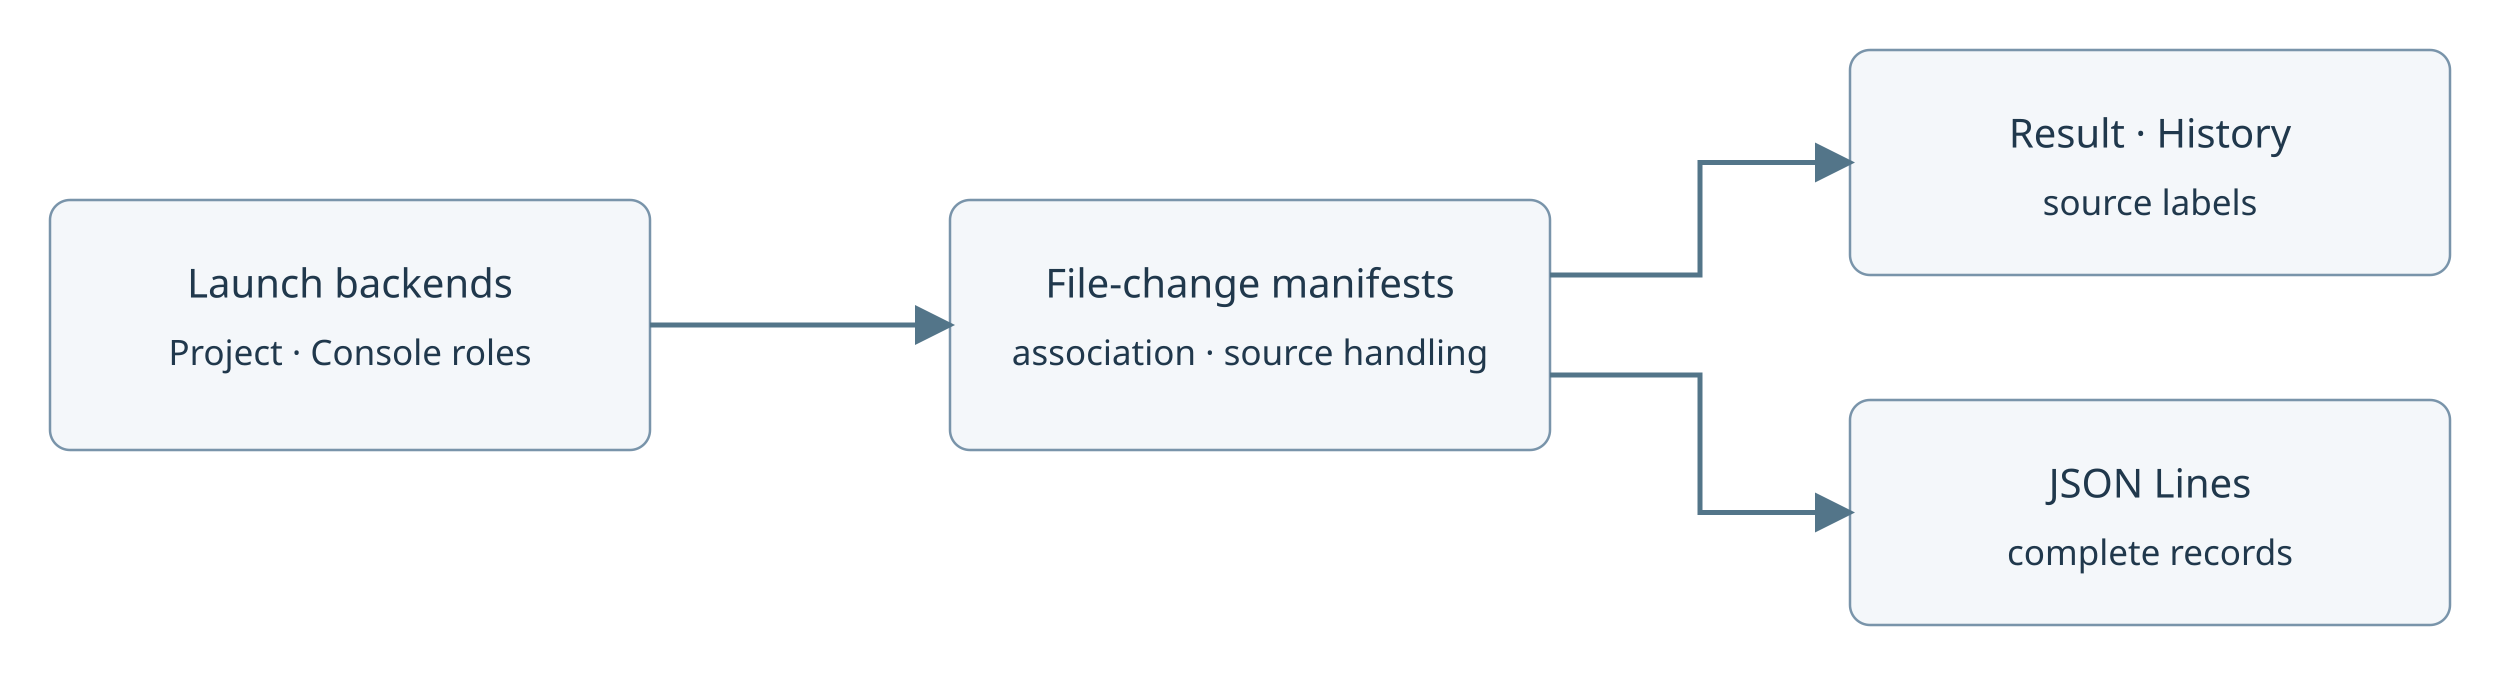
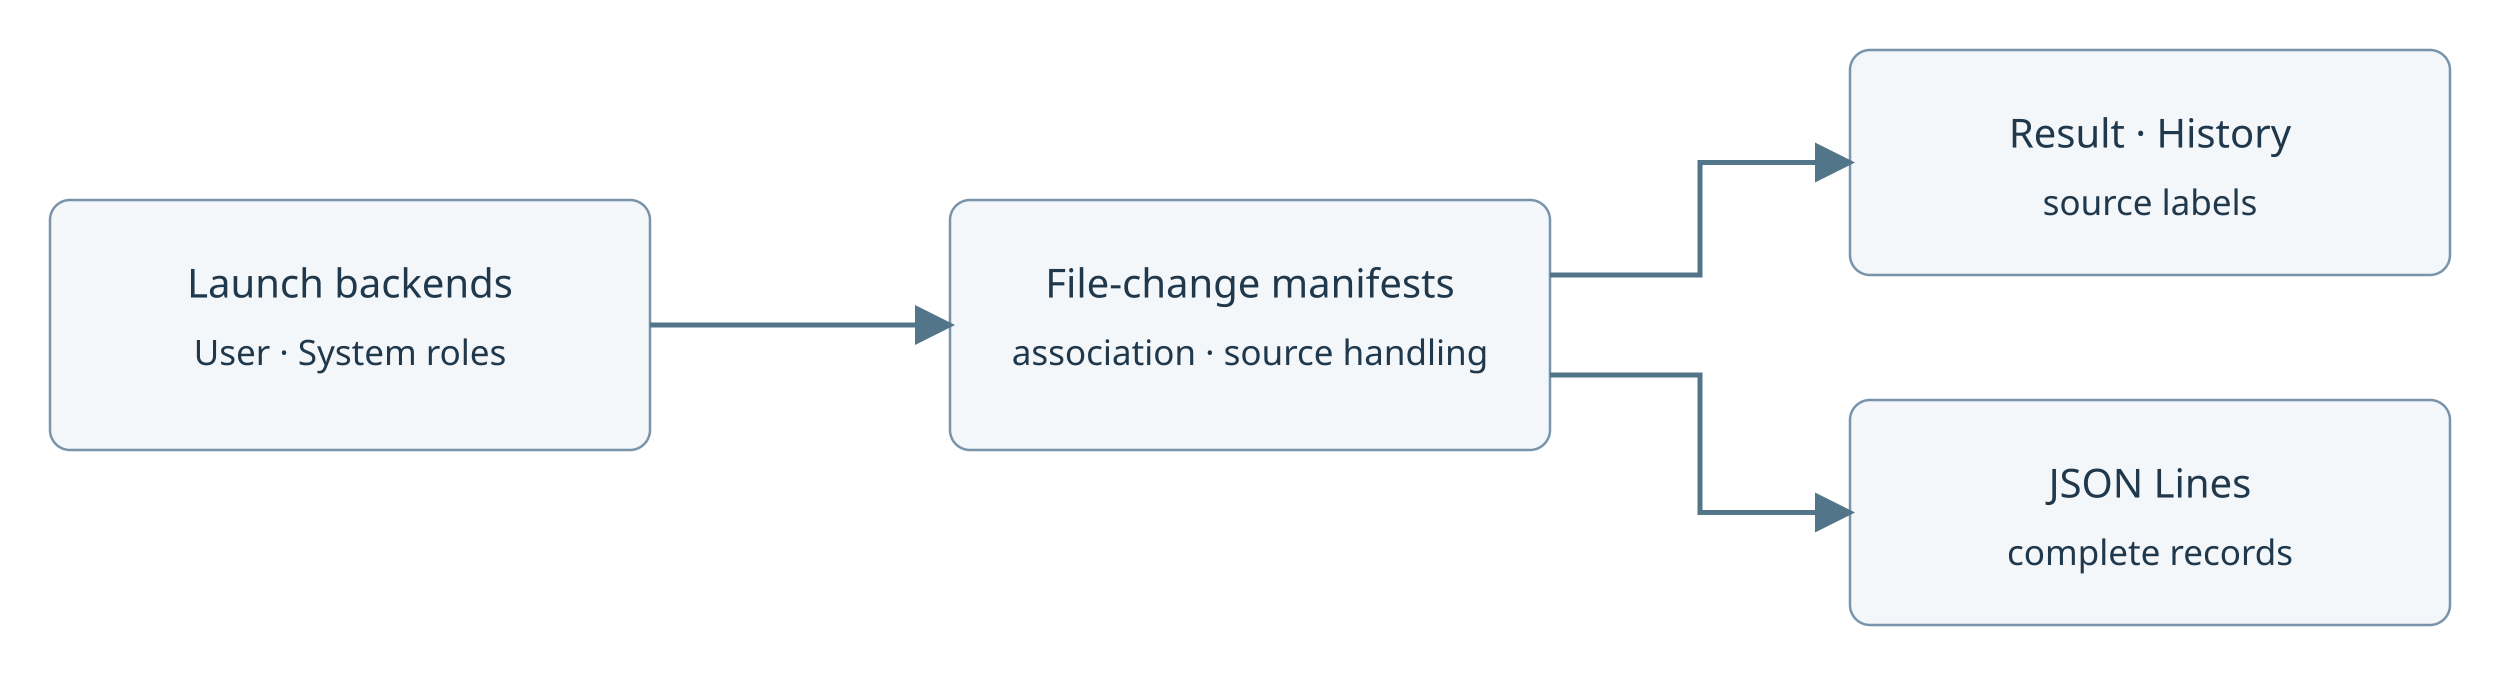
<svg xmlns="http://www.w3.org/2000/svg" viewBox="0 0 1000 270" width="1000" height="270" role="img" aria-labelledby="title">
  <defs>
    <marker id="arrow" markerWidth="8" markerHeight="8" refX="7" refY="4" orient="auto">
      <path d="M0 0L8 4L0 8" fill="#537589" />
    </marker>
  </defs>
  <style>text{font:16px sans-serif;fill:#20384c;text-anchor:middle}rect{fill:#f4f7fa;stroke:#7994aa}.line{fill:none;stroke:#537589;stroke-width:2;marker-end:url(#arrow)}.small{font-size:14px}</style>
  <rect width="1000" height="270" style="fill:white;stroke:none" />
  <rect x="20" y="80" width="240" height="100" rx="8" />
  <text x="140" y="119">Launch backends</text>
-   <text x="140" y="146" class="small">Project · Console roles</text>
+   <text x="140" y="146" class="small">User · System roles</text>
  <rect x="380" y="80" width="240" height="100" rx="8" />
  <text x="500" y="119">File-change manifests</text>
  <text x="500" y="146" class="small">association · source handling</text>
  <rect x="740" y="20" width="240" height="90" rx="8" />
  <text x="860" y="59">Result · History</text>
  <text x="860" y="86" class="small">source labels</text>
  <rect x="740" y="160" width="240" height="90" rx="8" />
  <text x="860" y="199">JSON Lines</text>
  <text x="860" y="226" class="small">complete records</text>
  <path class="line" d="M260 130H380" />
  <path class="line" d="M620 110H680V65H740" />
  <path class="line" d="M620 150H680V205H740" />
</svg>
